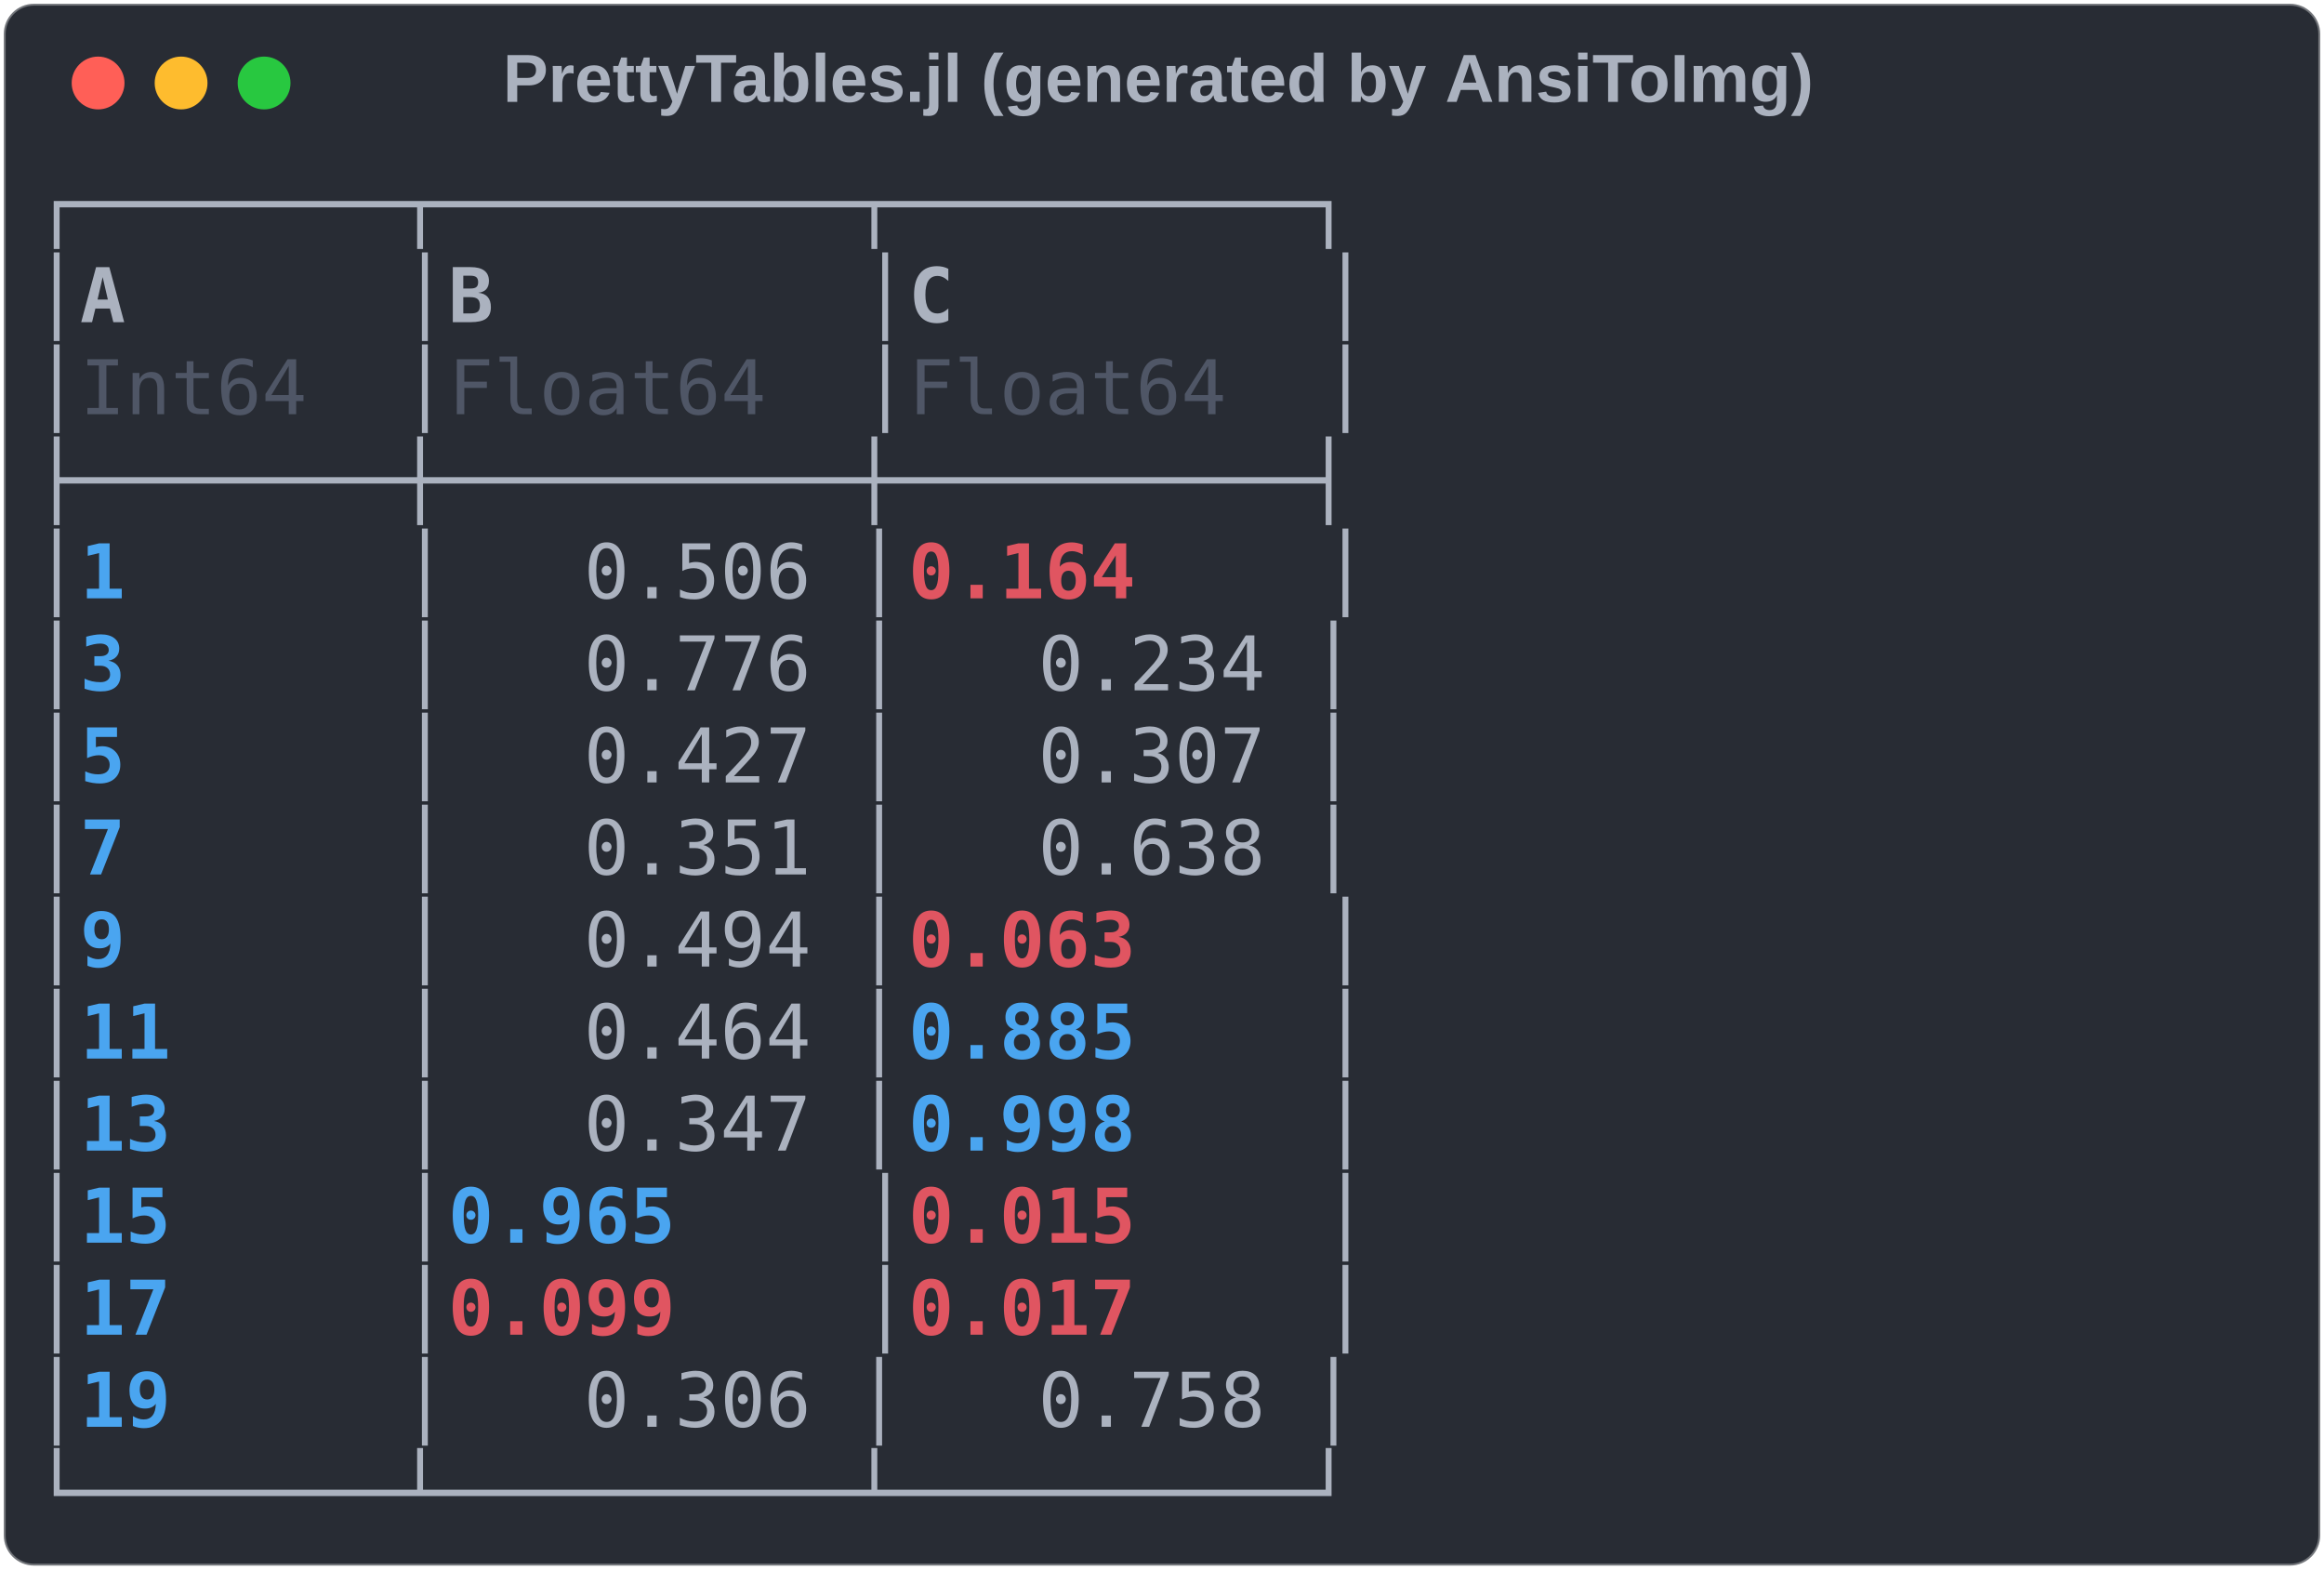
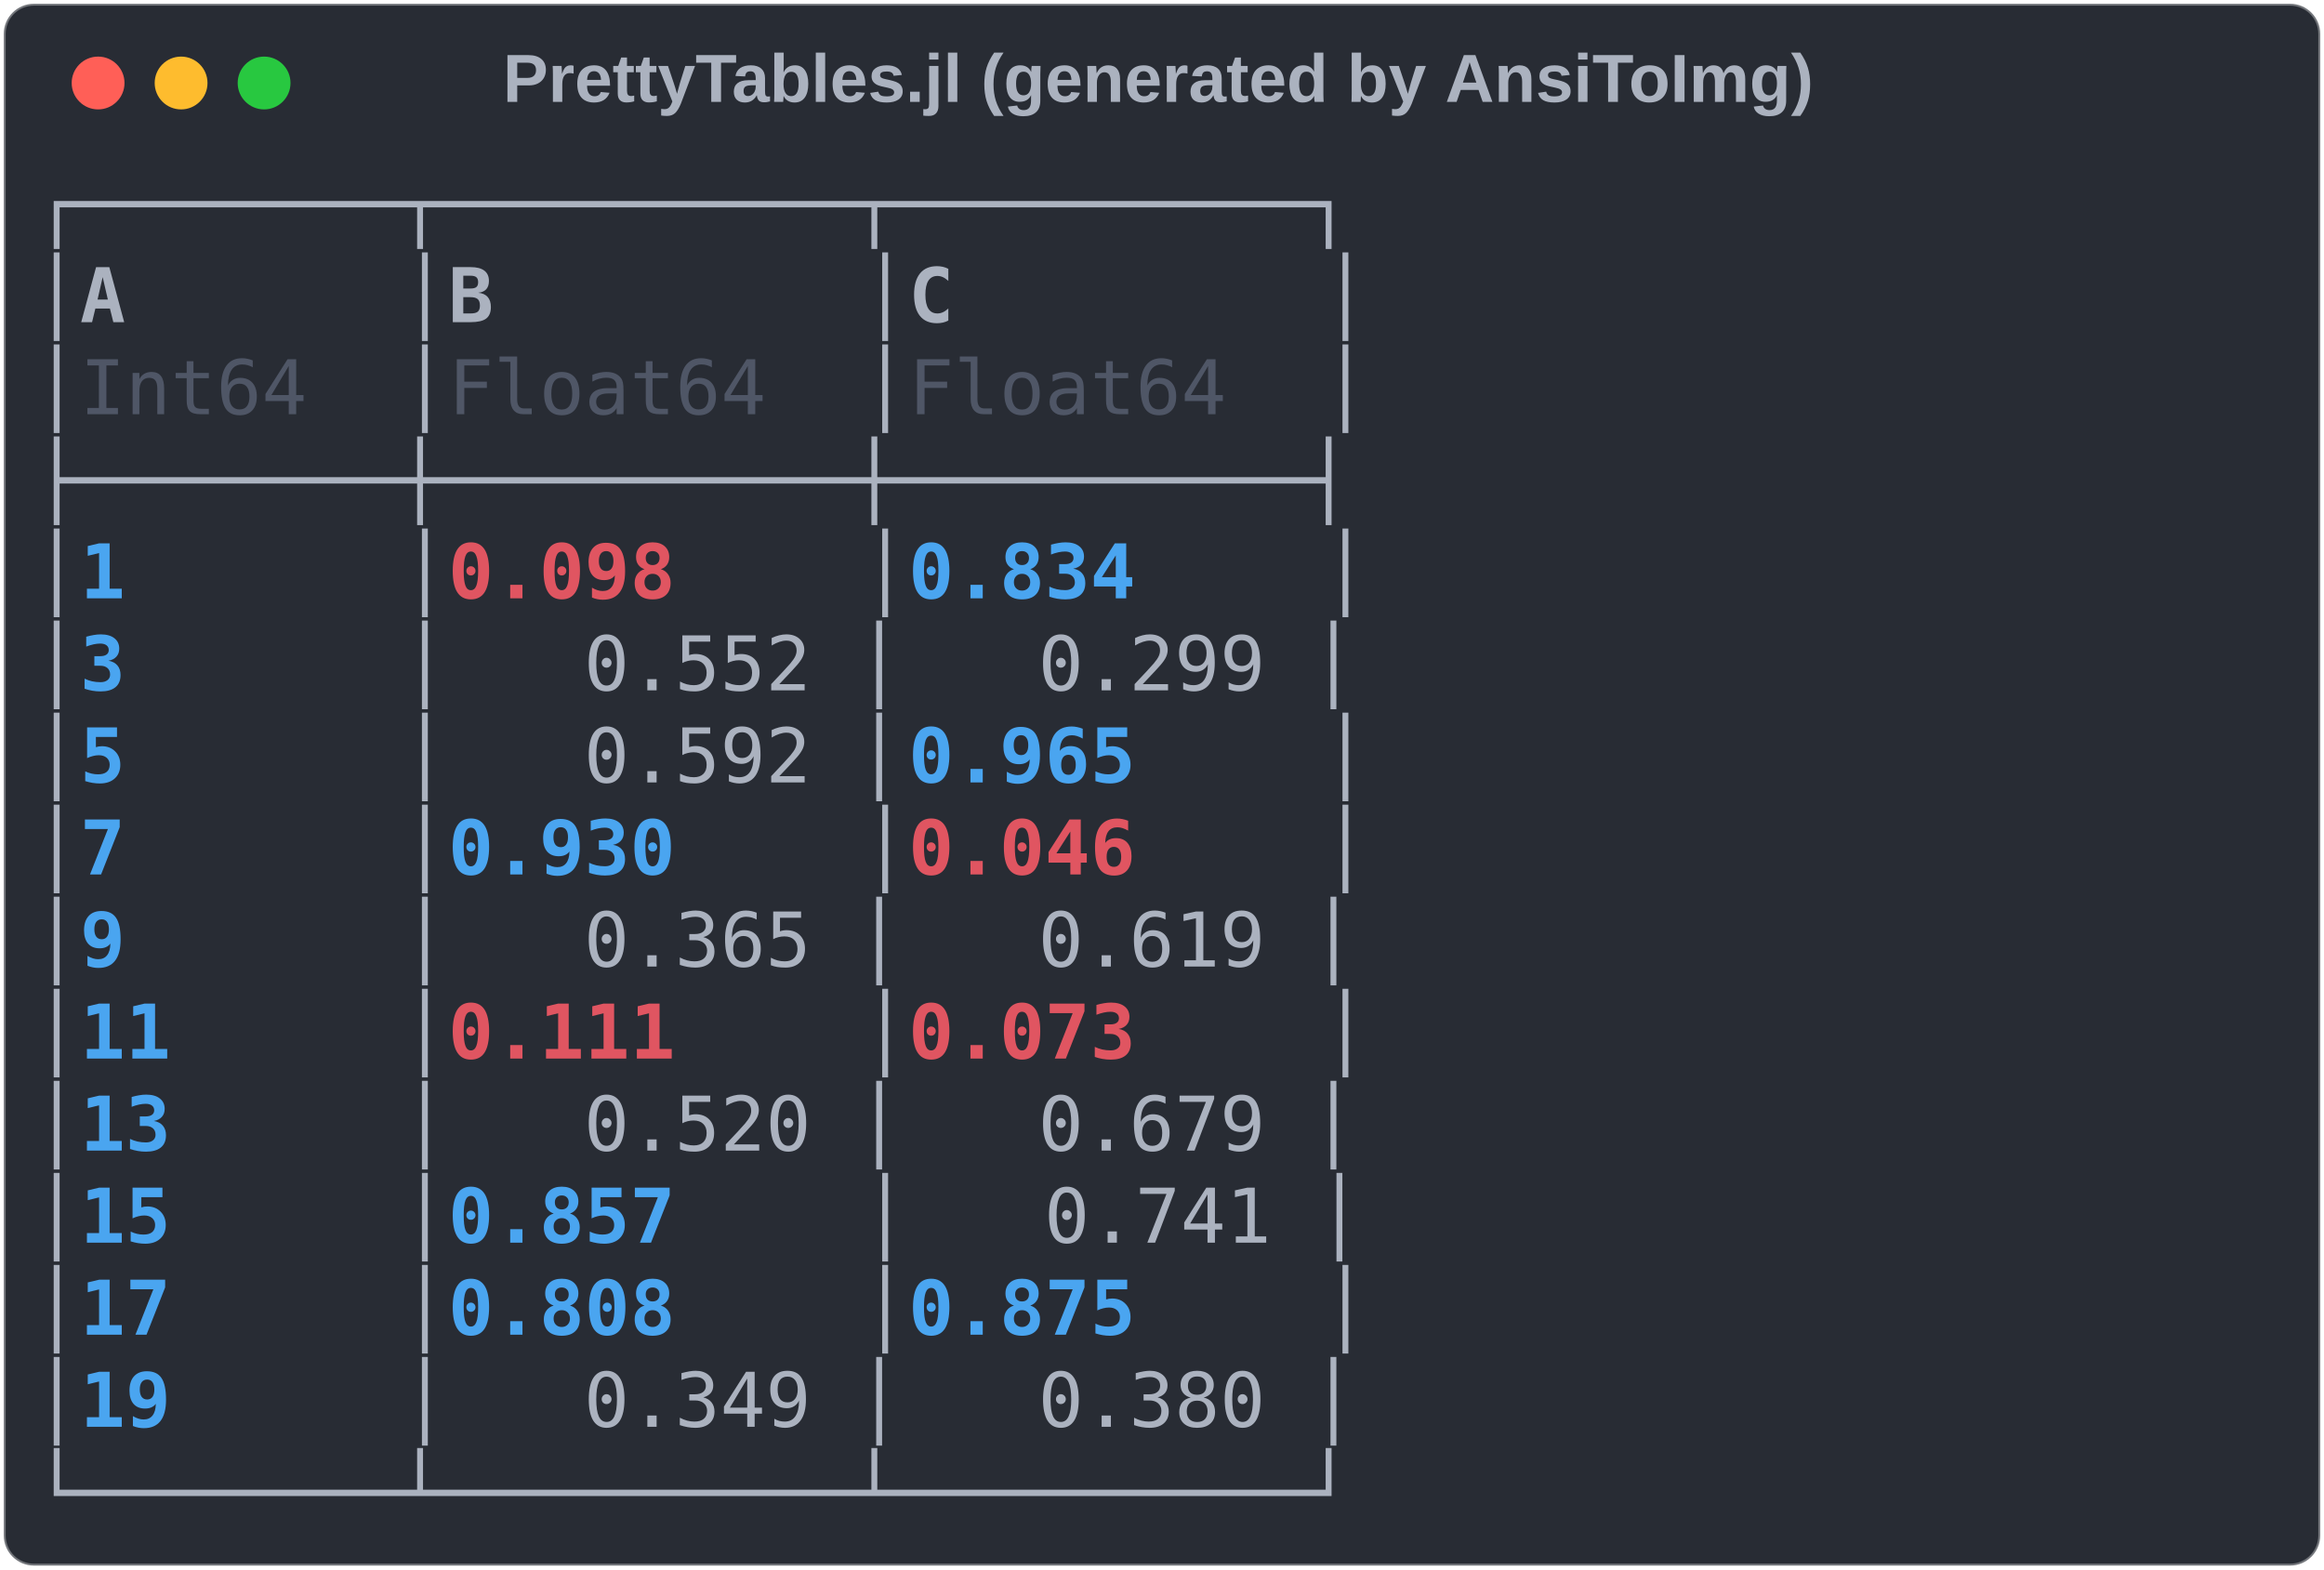
<svg xmlns="http://www.w3.org/2000/svg" class="rich-terminal" viewBox="0 0 616 416.0">
  <style>

    @font-face {
        font-family: "Fira Code";
        src: local("FiraCode-Regular"),
                url("https://cdnjs.cloudflare.com/ajax/libs/firacode/6.2.0/woff2/FiraCode-Regular.woff2") format("woff2"),
                url("https://cdnjs.cloudflare.com/ajax/libs/firacode/6.2.0/woff/FiraCode-Regular.woff") format("woff");
        font-style: normal;
        font-weight: 400;
    }
    @font-face {
        font-family: "Fira Code";
        src: local("FiraCode-Bold"),
                url("https://cdnjs.cloudflare.com/ajax/libs/firacode/6.2.0/woff2/FiraCode-Bold.woff2") format("woff2"),
                url("https://cdnjs.cloudflare.com/ajax/libs/firacode/6.2.0/woff/FiraCode-Bold.woff") format("woff");
        font-style: bold;
        font-weight: 700;
    }

-     .terminal-4027500404-matrix {
+     .terminal-3093826116-matrix {
        font-family: Fira Code, monospace;
        font-size: 20px;
        line-height: 24.4px;
        font-variant-east-asian: full-width;
    }

-     .terminal-4027500404-title {
+     .terminal-3093826116-title {
        font-size: 18px;
        font-weight: bold;
        font-family: arial;
    }

-     .terminal-4027500404-r1 { fill: #abb2bf }
- .terminal-4027500404-r2 { fill: #abb2bf;font-weight: bold }
- .terminal-4027500404-r3 { fill: #4f5666 }
- .terminal-4027500404-r4 { fill: #4aa5f0;font-weight: bold }
- .terminal-4027500404-r5 { fill: #e05561;font-weight: bold }
+     .terminal-3093826116-r1 { fill: #abb2bf }
+ .terminal-3093826116-r2 { fill: #abb2bf;font-weight: bold }
+ .terminal-3093826116-r3 { fill: #4f5666 }
+ .terminal-3093826116-r4 { fill: #4aa5f0;font-weight: bold }
+ .terminal-3093826116-r5 { fill: #e05561;font-weight: bold }
    </style>
  <defs>
-     <clipPath id="terminal-4027500404-clip-terminal">
+     <clipPath id="terminal-3093826116-clip-terminal">
      <rect x="0" y="0" width="596.8" height="365.0" />
    </clipPath>
-     <clipPath id="terminal-4027500404-line-0">
+     <clipPath id="terminal-3093826116-line-0">
      <rect x="0" y="1.5" width="597.8" height="24.65" />
    </clipPath>
-     <clipPath id="terminal-4027500404-line-1">
+     <clipPath id="terminal-3093826116-line-1">
      <rect x="0" y="25.9" width="597.8" height="24.65" />
    </clipPath>
-     <clipPath id="terminal-4027500404-line-2">
+     <clipPath id="terminal-3093826116-line-2">
      <rect x="0" y="50.3" width="597.8" height="24.65" />
    </clipPath>
-     <clipPath id="terminal-4027500404-line-3">
+     <clipPath id="terminal-3093826116-line-3">
      <rect x="0" y="74.7" width="597.8" height="24.65" />
    </clipPath>
-     <clipPath id="terminal-4027500404-line-4">
+     <clipPath id="terminal-3093826116-line-4">
      <rect x="0" y="99.1" width="597.8" height="24.65" />
    </clipPath>
-     <clipPath id="terminal-4027500404-line-5">
+     <clipPath id="terminal-3093826116-line-5">
      <rect x="0" y="123.5" width="597.8" height="24.65" />
    </clipPath>
-     <clipPath id="terminal-4027500404-line-6">
+     <clipPath id="terminal-3093826116-line-6">
      <rect x="0" y="147.9" width="597.8" height="24.65" />
    </clipPath>
-     <clipPath id="terminal-4027500404-line-7">
+     <clipPath id="terminal-3093826116-line-7">
      <rect x="0" y="172.3" width="597.8" height="24.65" />
    </clipPath>
-     <clipPath id="terminal-4027500404-line-8">
+     <clipPath id="terminal-3093826116-line-8">
      <rect x="0" y="196.7" width="597.8" height="24.65" />
    </clipPath>
-     <clipPath id="terminal-4027500404-line-9">
+     <clipPath id="terminal-3093826116-line-9">
      <rect x="0" y="221.1" width="597.8" height="24.65" />
    </clipPath>
-     <clipPath id="terminal-4027500404-line-10">
+     <clipPath id="terminal-3093826116-line-10">
      <rect x="0" y="245.5" width="597.8" height="24.65" />
    </clipPath>
-     <clipPath id="terminal-4027500404-line-11">
+     <clipPath id="terminal-3093826116-line-11">
      <rect x="0" y="269.9" width="597.8" height="24.65" />
    </clipPath>
-     <clipPath id="terminal-4027500404-line-12">
+     <clipPath id="terminal-3093826116-line-12">
      <rect x="0" y="294.3" width="597.8" height="24.65" />
    </clipPath>
-     <clipPath id="terminal-4027500404-line-13">
+     <clipPath id="terminal-3093826116-line-13">
      <rect x="0" y="318.7" width="597.8" height="24.65" />
    </clipPath>
  </defs>
  <rect fill="#282c34" stroke="rgba(255,255,255,0.35)" stroke-width="1" x="1" y="1" width="614" height="414" rx="8" />
-   <text class="terminal-4027500404-title" fill="#abb2bf" text-anchor="middle" x="307" y="27">PrettyTables.jl (generated by AnsiToImg)</text>
+   <text class="terminal-3093826116-title" fill="#abb2bf" text-anchor="middle" x="307" y="27">PrettyTables.jl (generated by AnsiToImg)</text>
  <g transform="translate(26,22)">
    <circle cx="0" cy="0" r="7" fill="#ff5f57" />
    <circle cx="22" cy="0" r="7" fill="#febc2e" />
    <circle cx="44" cy="0" r="7" fill="#28c840" />
  </g>
-   <g transform="translate(9, 41)" clip-path="url(#terminal-4027500404-clip-terminal)">
-     <g class="terminal-4027500404-matrix">
-       <text class="terminal-4027500404-r1" x="0" y="20" textLength="353.8" clip-path="url(#terminal-4027500404-line-0)">┌───────┬─────────┬─────────┐</text>
-       <text class="terminal-4027500404-r1" x="597.8" y="20" textLength="12.2" clip-path="url(#terminal-4027500404-line-0)">
+   <g transform="translate(9, 41)" clip-path="url(#terminal-3093826116-clip-terminal)">
+     <g class="terminal-3093826116-matrix">
+       <text class="terminal-3093826116-r1" x="0" y="20" textLength="353.8" clip-path="url(#terminal-3093826116-line-0)">┌───────┬─────────┬─────────┐</text>
+       <text class="terminal-3093826116-r1" x="597.8" y="20" textLength="12.2" clip-path="url(#terminal-3093826116-line-0)">
</text>
-       <text class="terminal-4027500404-r1" x="0" y="44.4" textLength="12.2" clip-path="url(#terminal-4027500404-line-1)">│</text>
-       <text class="terminal-4027500404-r2" x="12.2" y="44.4" textLength="85.4" clip-path="url(#terminal-4027500404-line-1)">     A </text>
-       <text class="terminal-4027500404-r1" x="97.6" y="44.4" textLength="12.2" clip-path="url(#terminal-4027500404-line-1)">│</text>
-       <text class="terminal-4027500404-r2" x="109.8" y="44.4" textLength="109.8" clip-path="url(#terminal-4027500404-line-1)">       B </text>
-       <text class="terminal-4027500404-r1" x="219.6" y="44.4" textLength="12.2" clip-path="url(#terminal-4027500404-line-1)">│</text>
-       <text class="terminal-4027500404-r2" x="231.8" y="44.4" textLength="109.8" clip-path="url(#terminal-4027500404-line-1)">       C </text>
-       <text class="terminal-4027500404-r1" x="341.6" y="44.4" textLength="12.2" clip-path="url(#terminal-4027500404-line-1)">│</text>
-       <text class="terminal-4027500404-r1" x="597.8" y="44.4" textLength="12.2" clip-path="url(#terminal-4027500404-line-1)">
+       <text class="terminal-3093826116-r1" x="0" y="44.4" textLength="12.2" clip-path="url(#terminal-3093826116-line-1)">│</text>
+       <text class="terminal-3093826116-r2" x="12.2" y="44.4" textLength="85.4" clip-path="url(#terminal-3093826116-line-1)">     A </text>
+       <text class="terminal-3093826116-r1" x="97.6" y="44.4" textLength="12.2" clip-path="url(#terminal-3093826116-line-1)">│</text>
+       <text class="terminal-3093826116-r2" x="109.8" y="44.4" textLength="109.8" clip-path="url(#terminal-3093826116-line-1)">       B </text>
+       <text class="terminal-3093826116-r1" x="219.6" y="44.4" textLength="12.2" clip-path="url(#terminal-3093826116-line-1)">│</text>
+       <text class="terminal-3093826116-r2" x="231.8" y="44.4" textLength="109.8" clip-path="url(#terminal-3093826116-line-1)">       C </text>
+       <text class="terminal-3093826116-r1" x="341.6" y="44.4" textLength="12.2" clip-path="url(#terminal-3093826116-line-1)">│</text>
+       <text class="terminal-3093826116-r1" x="597.8" y="44.4" textLength="12.2" clip-path="url(#terminal-3093826116-line-1)">
</text>
-       <text class="terminal-4027500404-r1" x="0" y="68.8" textLength="12.2" clip-path="url(#terminal-4027500404-line-2)">│</text>
-       <text class="terminal-4027500404-r3" x="12.2" y="68.8" textLength="85.4" clip-path="url(#terminal-4027500404-line-2)"> Int64 </text>
-       <text class="terminal-4027500404-r1" x="97.6" y="68.8" textLength="12.2" clip-path="url(#terminal-4027500404-line-2)">│</text>
-       <text class="terminal-4027500404-r3" x="109.8" y="68.8" textLength="109.8" clip-path="url(#terminal-4027500404-line-2)"> Float64 </text>
-       <text class="terminal-4027500404-r1" x="219.6" y="68.8" textLength="12.2" clip-path="url(#terminal-4027500404-line-2)">│</text>
-       <text class="terminal-4027500404-r3" x="231.8" y="68.8" textLength="109.8" clip-path="url(#terminal-4027500404-line-2)"> Float64 </text>
-       <text class="terminal-4027500404-r1" x="341.6" y="68.8" textLength="12.2" clip-path="url(#terminal-4027500404-line-2)">│</text>
-       <text class="terminal-4027500404-r1" x="597.8" y="68.8" textLength="12.2" clip-path="url(#terminal-4027500404-line-2)">
+       <text class="terminal-3093826116-r1" x="0" y="68.8" textLength="12.2" clip-path="url(#terminal-3093826116-line-2)">│</text>
+       <text class="terminal-3093826116-r3" x="12.2" y="68.8" textLength="85.4" clip-path="url(#terminal-3093826116-line-2)"> Int64 </text>
+       <text class="terminal-3093826116-r1" x="97.6" y="68.8" textLength="12.2" clip-path="url(#terminal-3093826116-line-2)">│</text>
+       <text class="terminal-3093826116-r3" x="109.8" y="68.8" textLength="109.8" clip-path="url(#terminal-3093826116-line-2)"> Float64 </text>
+       <text class="terminal-3093826116-r1" x="219.6" y="68.8" textLength="12.2" clip-path="url(#terminal-3093826116-line-2)">│</text>
+       <text class="terminal-3093826116-r3" x="231.8" y="68.8" textLength="109.8" clip-path="url(#terminal-3093826116-line-2)"> Float64 </text>
+       <text class="terminal-3093826116-r1" x="341.6" y="68.8" textLength="12.2" clip-path="url(#terminal-3093826116-line-2)">│</text>
+       <text class="terminal-3093826116-r1" x="597.8" y="68.8" textLength="12.2" clip-path="url(#terminal-3093826116-line-2)">
</text>
-       <text class="terminal-4027500404-r1" x="0" y="93.2" textLength="353.8" clip-path="url(#terminal-4027500404-line-3)">├───────┼─────────┼─────────┤</text>
-       <text class="terminal-4027500404-r1" x="597.8" y="93.2" textLength="12.2" clip-path="url(#terminal-4027500404-line-3)">
+       <text class="terminal-3093826116-r1" x="0" y="93.2" textLength="353.8" clip-path="url(#terminal-3093826116-line-3)">├───────┼─────────┼─────────┤</text>
+       <text class="terminal-3093826116-r1" x="597.8" y="93.2" textLength="12.2" clip-path="url(#terminal-3093826116-line-3)">
</text>
-       <text class="terminal-4027500404-r1" x="0" y="117.6" textLength="12.2" clip-path="url(#terminal-4027500404-line-4)">│</text>
-       <text class="terminal-4027500404-r4" x="12.2" y="117.6" textLength="85.4" clip-path="url(#terminal-4027500404-line-4)">     1 </text>
-       <text class="terminal-4027500404-r1" x="97.6" y="117.6" textLength="134.2" clip-path="url(#terminal-4027500404-line-4)">│   0.506 │</text>
-       <text class="terminal-4027500404-r5" x="231.8" y="117.6" textLength="109.8" clip-path="url(#terminal-4027500404-line-4)">   0.164 </text>
-       <text class="terminal-4027500404-r1" x="341.6" y="117.6" textLength="12.2" clip-path="url(#terminal-4027500404-line-4)">│</text>
-       <text class="terminal-4027500404-r1" x="597.8" y="117.6" textLength="12.2" clip-path="url(#terminal-4027500404-line-4)">
+       <text class="terminal-3093826116-r1" x="0" y="117.6" textLength="12.2" clip-path="url(#terminal-3093826116-line-4)">│</text>
+       <text class="terminal-3093826116-r4" x="12.2" y="117.6" textLength="85.4" clip-path="url(#terminal-3093826116-line-4)">     1 </text>
+       <text class="terminal-3093826116-r1" x="97.6" y="117.6" textLength="12.2" clip-path="url(#terminal-3093826116-line-4)">│</text>
+       <text class="terminal-3093826116-r5" x="109.8" y="117.6" textLength="109.8" clip-path="url(#terminal-3093826116-line-4)">   0.098 </text>
+       <text class="terminal-3093826116-r1" x="219.6" y="117.6" textLength="12.2" clip-path="url(#terminal-3093826116-line-4)">│</text>
+       <text class="terminal-3093826116-r4" x="231.8" y="117.6" textLength="109.8" clip-path="url(#terminal-3093826116-line-4)">   0.834 </text>
+       <text class="terminal-3093826116-r1" x="341.6" y="117.6" textLength="12.2" clip-path="url(#terminal-3093826116-line-4)">│</text>
+       <text class="terminal-3093826116-r1" x="597.8" y="117.6" textLength="12.2" clip-path="url(#terminal-3093826116-line-4)">
</text>
-       <text class="terminal-4027500404-r1" x="0" y="142" textLength="12.2" clip-path="url(#terminal-4027500404-line-5)">│</text>
-       <text class="terminal-4027500404-r4" x="12.2" y="142" textLength="85.4" clip-path="url(#terminal-4027500404-line-5)">     3 </text>
-       <text class="terminal-4027500404-r1" x="97.6" y="142" textLength="256.2" clip-path="url(#terminal-4027500404-line-5)">│   0.776 │   0.234 │</text>
-       <text class="terminal-4027500404-r1" x="597.8" y="142" textLength="12.2" clip-path="url(#terminal-4027500404-line-5)">
+       <text class="terminal-3093826116-r1" x="0" y="142" textLength="12.2" clip-path="url(#terminal-3093826116-line-5)">│</text>
+       <text class="terminal-3093826116-r4" x="12.2" y="142" textLength="85.4" clip-path="url(#terminal-3093826116-line-5)">     3 </text>
+       <text class="terminal-3093826116-r1" x="97.6" y="142" textLength="256.2" clip-path="url(#terminal-3093826116-line-5)">│   0.552 │   0.299 │</text>
+       <text class="terminal-3093826116-r1" x="597.8" y="142" textLength="12.2" clip-path="url(#terminal-3093826116-line-5)">
</text>
-       <text class="terminal-4027500404-r1" x="0" y="166.4" textLength="12.2" clip-path="url(#terminal-4027500404-line-6)">│</text>
-       <text class="terminal-4027500404-r4" x="12.2" y="166.4" textLength="85.4" clip-path="url(#terminal-4027500404-line-6)">     5 </text>
-       <text class="terminal-4027500404-r1" x="97.6" y="166.4" textLength="256.2" clip-path="url(#terminal-4027500404-line-6)">│   0.427 │   0.307 │</text>
-       <text class="terminal-4027500404-r1" x="597.8" y="166.4" textLength="12.2" clip-path="url(#terminal-4027500404-line-6)">
+       <text class="terminal-3093826116-r1" x="0" y="166.4" textLength="12.2" clip-path="url(#terminal-3093826116-line-6)">│</text>
+       <text class="terminal-3093826116-r4" x="12.2" y="166.4" textLength="85.4" clip-path="url(#terminal-3093826116-line-6)">     5 </text>
+       <text class="terminal-3093826116-r1" x="97.6" y="166.4" textLength="134.2" clip-path="url(#terminal-3093826116-line-6)">│   0.592 │</text>
+       <text class="terminal-3093826116-r4" x="231.8" y="166.4" textLength="109.8" clip-path="url(#terminal-3093826116-line-6)">   0.965 </text>
+       <text class="terminal-3093826116-r1" x="341.6" y="166.4" textLength="12.2" clip-path="url(#terminal-3093826116-line-6)">│</text>
+       <text class="terminal-3093826116-r1" x="597.8" y="166.4" textLength="12.2" clip-path="url(#terminal-3093826116-line-6)">
</text>
-       <text class="terminal-4027500404-r1" x="0" y="190.8" textLength="12.2" clip-path="url(#terminal-4027500404-line-7)">│</text>
-       <text class="terminal-4027500404-r4" x="12.2" y="190.8" textLength="85.4" clip-path="url(#terminal-4027500404-line-7)">     7 </text>
-       <text class="terminal-4027500404-r1" x="97.6" y="190.8" textLength="256.2" clip-path="url(#terminal-4027500404-line-7)">│   0.351 │   0.638 │</text>
-       <text class="terminal-4027500404-r1" x="597.8" y="190.8" textLength="12.2" clip-path="url(#terminal-4027500404-line-7)">
+       <text class="terminal-3093826116-r1" x="0" y="190.8" textLength="12.2" clip-path="url(#terminal-3093826116-line-7)">│</text>
+       <text class="terminal-3093826116-r4" x="12.2" y="190.8" textLength="85.4" clip-path="url(#terminal-3093826116-line-7)">     7 </text>
+       <text class="terminal-3093826116-r1" x="97.6" y="190.8" textLength="12.2" clip-path="url(#terminal-3093826116-line-7)">│</text>
+       <text class="terminal-3093826116-r4" x="109.8" y="190.8" textLength="109.8" clip-path="url(#terminal-3093826116-line-7)">   0.930 </text>
+       <text class="terminal-3093826116-r1" x="219.6" y="190.8" textLength="12.2" clip-path="url(#terminal-3093826116-line-7)">│</text>
+       <text class="terminal-3093826116-r5" x="231.8" y="190.8" textLength="109.8" clip-path="url(#terminal-3093826116-line-7)">   0.046 </text>
+       <text class="terminal-3093826116-r1" x="341.6" y="190.8" textLength="12.2" clip-path="url(#terminal-3093826116-line-7)">│</text>
+       <text class="terminal-3093826116-r1" x="597.8" y="190.8" textLength="12.2" clip-path="url(#terminal-3093826116-line-7)">
</text>
-       <text class="terminal-4027500404-r1" x="0" y="215.2" textLength="12.2" clip-path="url(#terminal-4027500404-line-8)">│</text>
-       <text class="terminal-4027500404-r4" x="12.2" y="215.2" textLength="85.4" clip-path="url(#terminal-4027500404-line-8)">     9 </text>
-       <text class="terminal-4027500404-r1" x="97.6" y="215.2" textLength="134.2" clip-path="url(#terminal-4027500404-line-8)">│   0.494 │</text>
-       <text class="terminal-4027500404-r5" x="231.8" y="215.2" textLength="109.8" clip-path="url(#terminal-4027500404-line-8)">   0.063 </text>
-       <text class="terminal-4027500404-r1" x="341.6" y="215.2" textLength="12.2" clip-path="url(#terminal-4027500404-line-8)">│</text>
-       <text class="terminal-4027500404-r1" x="597.8" y="215.2" textLength="12.2" clip-path="url(#terminal-4027500404-line-8)">
+       <text class="terminal-3093826116-r1" x="0" y="215.2" textLength="12.2" clip-path="url(#terminal-3093826116-line-8)">│</text>
+       <text class="terminal-3093826116-r4" x="12.2" y="215.2" textLength="85.4" clip-path="url(#terminal-3093826116-line-8)">     9 </text>
+       <text class="terminal-3093826116-r1" x="97.6" y="215.2" textLength="256.2" clip-path="url(#terminal-3093826116-line-8)">│   0.365 │   0.619 │</text>
+       <text class="terminal-3093826116-r1" x="597.8" y="215.2" textLength="12.2" clip-path="url(#terminal-3093826116-line-8)">
</text>
-       <text class="terminal-4027500404-r1" x="0" y="239.6" textLength="12.2" clip-path="url(#terminal-4027500404-line-9)">│</text>
-       <text class="terminal-4027500404-r4" x="12.2" y="239.6" textLength="85.4" clip-path="url(#terminal-4027500404-line-9)">    11 </text>
-       <text class="terminal-4027500404-r1" x="97.6" y="239.6" textLength="134.2" clip-path="url(#terminal-4027500404-line-9)">│   0.464 │</text>
-       <text class="terminal-4027500404-r4" x="231.8" y="239.6" textLength="109.8" clip-path="url(#terminal-4027500404-line-9)">   0.885 </text>
-       <text class="terminal-4027500404-r1" x="341.6" y="239.6" textLength="12.2" clip-path="url(#terminal-4027500404-line-9)">│</text>
-       <text class="terminal-4027500404-r1" x="597.8" y="239.6" textLength="12.2" clip-path="url(#terminal-4027500404-line-9)">
+       <text class="terminal-3093826116-r1" x="0" y="239.6" textLength="12.2" clip-path="url(#terminal-3093826116-line-9)">│</text>
+       <text class="terminal-3093826116-r4" x="12.2" y="239.6" textLength="85.4" clip-path="url(#terminal-3093826116-line-9)">    11 </text>
+       <text class="terminal-3093826116-r1" x="97.6" y="239.6" textLength="12.2" clip-path="url(#terminal-3093826116-line-9)">│</text>
+       <text class="terminal-3093826116-r5" x="109.8" y="239.6" textLength="109.8" clip-path="url(#terminal-3093826116-line-9)">   0.111 </text>
+       <text class="terminal-3093826116-r1" x="219.6" y="239.6" textLength="12.2" clip-path="url(#terminal-3093826116-line-9)">│</text>
+       <text class="terminal-3093826116-r5" x="231.8" y="239.6" textLength="109.8" clip-path="url(#terminal-3093826116-line-9)">   0.073 </text>
+       <text class="terminal-3093826116-r1" x="341.6" y="239.6" textLength="12.2" clip-path="url(#terminal-3093826116-line-9)">│</text>
+       <text class="terminal-3093826116-r1" x="597.8" y="239.6" textLength="12.2" clip-path="url(#terminal-3093826116-line-9)">
</text>
-       <text class="terminal-4027500404-r1" x="0" y="264" textLength="12.2" clip-path="url(#terminal-4027500404-line-10)">│</text>
-       <text class="terminal-4027500404-r4" x="12.2" y="264" textLength="85.4" clip-path="url(#terminal-4027500404-line-10)">    13 </text>
-       <text class="terminal-4027500404-r1" x="97.6" y="264" textLength="134.2" clip-path="url(#terminal-4027500404-line-10)">│   0.347 │</text>
-       <text class="terminal-4027500404-r4" x="231.8" y="264" textLength="109.8" clip-path="url(#terminal-4027500404-line-10)">   0.998 </text>
-       <text class="terminal-4027500404-r1" x="341.6" y="264" textLength="12.2" clip-path="url(#terminal-4027500404-line-10)">│</text>
-       <text class="terminal-4027500404-r1" x="597.8" y="264" textLength="12.2" clip-path="url(#terminal-4027500404-line-10)">
+       <text class="terminal-3093826116-r1" x="0" y="264" textLength="12.2" clip-path="url(#terminal-3093826116-line-10)">│</text>
+       <text class="terminal-3093826116-r4" x="12.2" y="264" textLength="85.4" clip-path="url(#terminal-3093826116-line-10)">    13 </text>
+       <text class="terminal-3093826116-r1" x="97.6" y="264" textLength="256.2" clip-path="url(#terminal-3093826116-line-10)">│   0.520 │   0.679 │</text>
+       <text class="terminal-3093826116-r1" x="597.8" y="264" textLength="12.2" clip-path="url(#terminal-3093826116-line-10)">
</text>
-       <text class="terminal-4027500404-r1" x="0" y="288.4" textLength="12.2" clip-path="url(#terminal-4027500404-line-11)">│</text>
-       <text class="terminal-4027500404-r4" x="12.2" y="288.4" textLength="85.4" clip-path="url(#terminal-4027500404-line-11)">    15 </text>
-       <text class="terminal-4027500404-r1" x="97.6" y="288.4" textLength="12.2" clip-path="url(#terminal-4027500404-line-11)">│</text>
-       <text class="terminal-4027500404-r4" x="109.8" y="288.4" textLength="109.8" clip-path="url(#terminal-4027500404-line-11)">   0.965 </text>
-       <text class="terminal-4027500404-r1" x="219.6" y="288.4" textLength="12.2" clip-path="url(#terminal-4027500404-line-11)">│</text>
-       <text class="terminal-4027500404-r5" x="231.8" y="288.4" textLength="109.8" clip-path="url(#terminal-4027500404-line-11)">   0.015 </text>
-       <text class="terminal-4027500404-r1" x="341.6" y="288.4" textLength="12.2" clip-path="url(#terminal-4027500404-line-11)">│</text>
-       <text class="terminal-4027500404-r1" x="597.8" y="288.4" textLength="12.2" clip-path="url(#terminal-4027500404-line-11)">
+       <text class="terminal-3093826116-r1" x="0" y="288.4" textLength="12.2" clip-path="url(#terminal-3093826116-line-11)">│</text>
+       <text class="terminal-3093826116-r4" x="12.2" y="288.4" textLength="85.4" clip-path="url(#terminal-3093826116-line-11)">    15 </text>
+       <text class="terminal-3093826116-r1" x="97.6" y="288.4" textLength="12.2" clip-path="url(#terminal-3093826116-line-11)">│</text>
+       <text class="terminal-3093826116-r4" x="109.8" y="288.4" textLength="109.8" clip-path="url(#terminal-3093826116-line-11)">   0.857 </text>
+       <text class="terminal-3093826116-r1" x="219.6" y="288.4" textLength="134.2" clip-path="url(#terminal-3093826116-line-11)">│   0.741 │</text>
+       <text class="terminal-3093826116-r1" x="597.8" y="288.4" textLength="12.2" clip-path="url(#terminal-3093826116-line-11)">
</text>
-       <text class="terminal-4027500404-r1" x="0" y="312.8" textLength="12.2" clip-path="url(#terminal-4027500404-line-12)">│</text>
-       <text class="terminal-4027500404-r4" x="12.2" y="312.8" textLength="85.4" clip-path="url(#terminal-4027500404-line-12)">    17 </text>
-       <text class="terminal-4027500404-r1" x="97.6" y="312.8" textLength="12.2" clip-path="url(#terminal-4027500404-line-12)">│</text>
-       <text class="terminal-4027500404-r5" x="109.8" y="312.8" textLength="109.8" clip-path="url(#terminal-4027500404-line-12)">   0.099 </text>
-       <text class="terminal-4027500404-r1" x="219.6" y="312.8" textLength="12.2" clip-path="url(#terminal-4027500404-line-12)">│</text>
-       <text class="terminal-4027500404-r5" x="231.8" y="312.8" textLength="109.8" clip-path="url(#terminal-4027500404-line-12)">   0.017 </text>
-       <text class="terminal-4027500404-r1" x="341.6" y="312.8" textLength="12.2" clip-path="url(#terminal-4027500404-line-12)">│</text>
-       <text class="terminal-4027500404-r1" x="597.8" y="312.8" textLength="12.2" clip-path="url(#terminal-4027500404-line-12)">
+       <text class="terminal-3093826116-r1" x="0" y="312.8" textLength="12.2" clip-path="url(#terminal-3093826116-line-12)">│</text>
+       <text class="terminal-3093826116-r4" x="12.2" y="312.8" textLength="85.4" clip-path="url(#terminal-3093826116-line-12)">    17 </text>
+       <text class="terminal-3093826116-r1" x="97.6" y="312.8" textLength="12.2" clip-path="url(#terminal-3093826116-line-12)">│</text>
+       <text class="terminal-3093826116-r4" x="109.8" y="312.8" textLength="109.8" clip-path="url(#terminal-3093826116-line-12)">   0.808 </text>
+       <text class="terminal-3093826116-r1" x="219.6" y="312.8" textLength="12.2" clip-path="url(#terminal-3093826116-line-12)">│</text>
+       <text class="terminal-3093826116-r4" x="231.8" y="312.8" textLength="109.8" clip-path="url(#terminal-3093826116-line-12)">   0.875 </text>
+       <text class="terminal-3093826116-r1" x="341.6" y="312.8" textLength="12.2" clip-path="url(#terminal-3093826116-line-12)">│</text>
+       <text class="terminal-3093826116-r1" x="597.8" y="312.8" textLength="12.2" clip-path="url(#terminal-3093826116-line-12)">
</text>
-       <text class="terminal-4027500404-r1" x="0" y="337.2" textLength="12.2" clip-path="url(#terminal-4027500404-line-13)">│</text>
-       <text class="terminal-4027500404-r4" x="12.2" y="337.2" textLength="85.4" clip-path="url(#terminal-4027500404-line-13)">    19 </text>
-       <text class="terminal-4027500404-r1" x="97.6" y="337.2" textLength="256.2" clip-path="url(#terminal-4027500404-line-13)">│   0.306 │   0.758 │</text>
-       <text class="terminal-4027500404-r1" x="597.8" y="337.2" textLength="12.2" clip-path="url(#terminal-4027500404-line-13)">
+       <text class="terminal-3093826116-r1" x="0" y="337.2" textLength="12.2" clip-path="url(#terminal-3093826116-line-13)">│</text>
+       <text class="terminal-3093826116-r4" x="12.2" y="337.2" textLength="85.4" clip-path="url(#terminal-3093826116-line-13)">    19 </text>
+       <text class="terminal-3093826116-r1" x="97.6" y="337.2" textLength="256.2" clip-path="url(#terminal-3093826116-line-13)">│   0.349 │   0.380 │</text>
+       <text class="terminal-3093826116-r1" x="597.8" y="337.2" textLength="12.2" clip-path="url(#terminal-3093826116-line-13)">
</text>
-       <text class="terminal-4027500404-r1" x="0" y="361.6" textLength="353.8" clip-path="url(#terminal-4027500404-line-14)">└───────┴─────────┴─────────┘</text>
-       <text class="terminal-4027500404-r1" x="597.8" y="361.6" textLength="12.2" clip-path="url(#terminal-4027500404-line-14)">
+       <text class="terminal-3093826116-r1" x="0" y="361.6" textLength="353.8" clip-path="url(#terminal-3093826116-line-14)">└───────┴─────────┴─────────┘</text>
+       <text class="terminal-3093826116-r1" x="597.8" y="361.6" textLength="12.2" clip-path="url(#terminal-3093826116-line-14)">
</text>
    </g>
  </g>
</svg>
